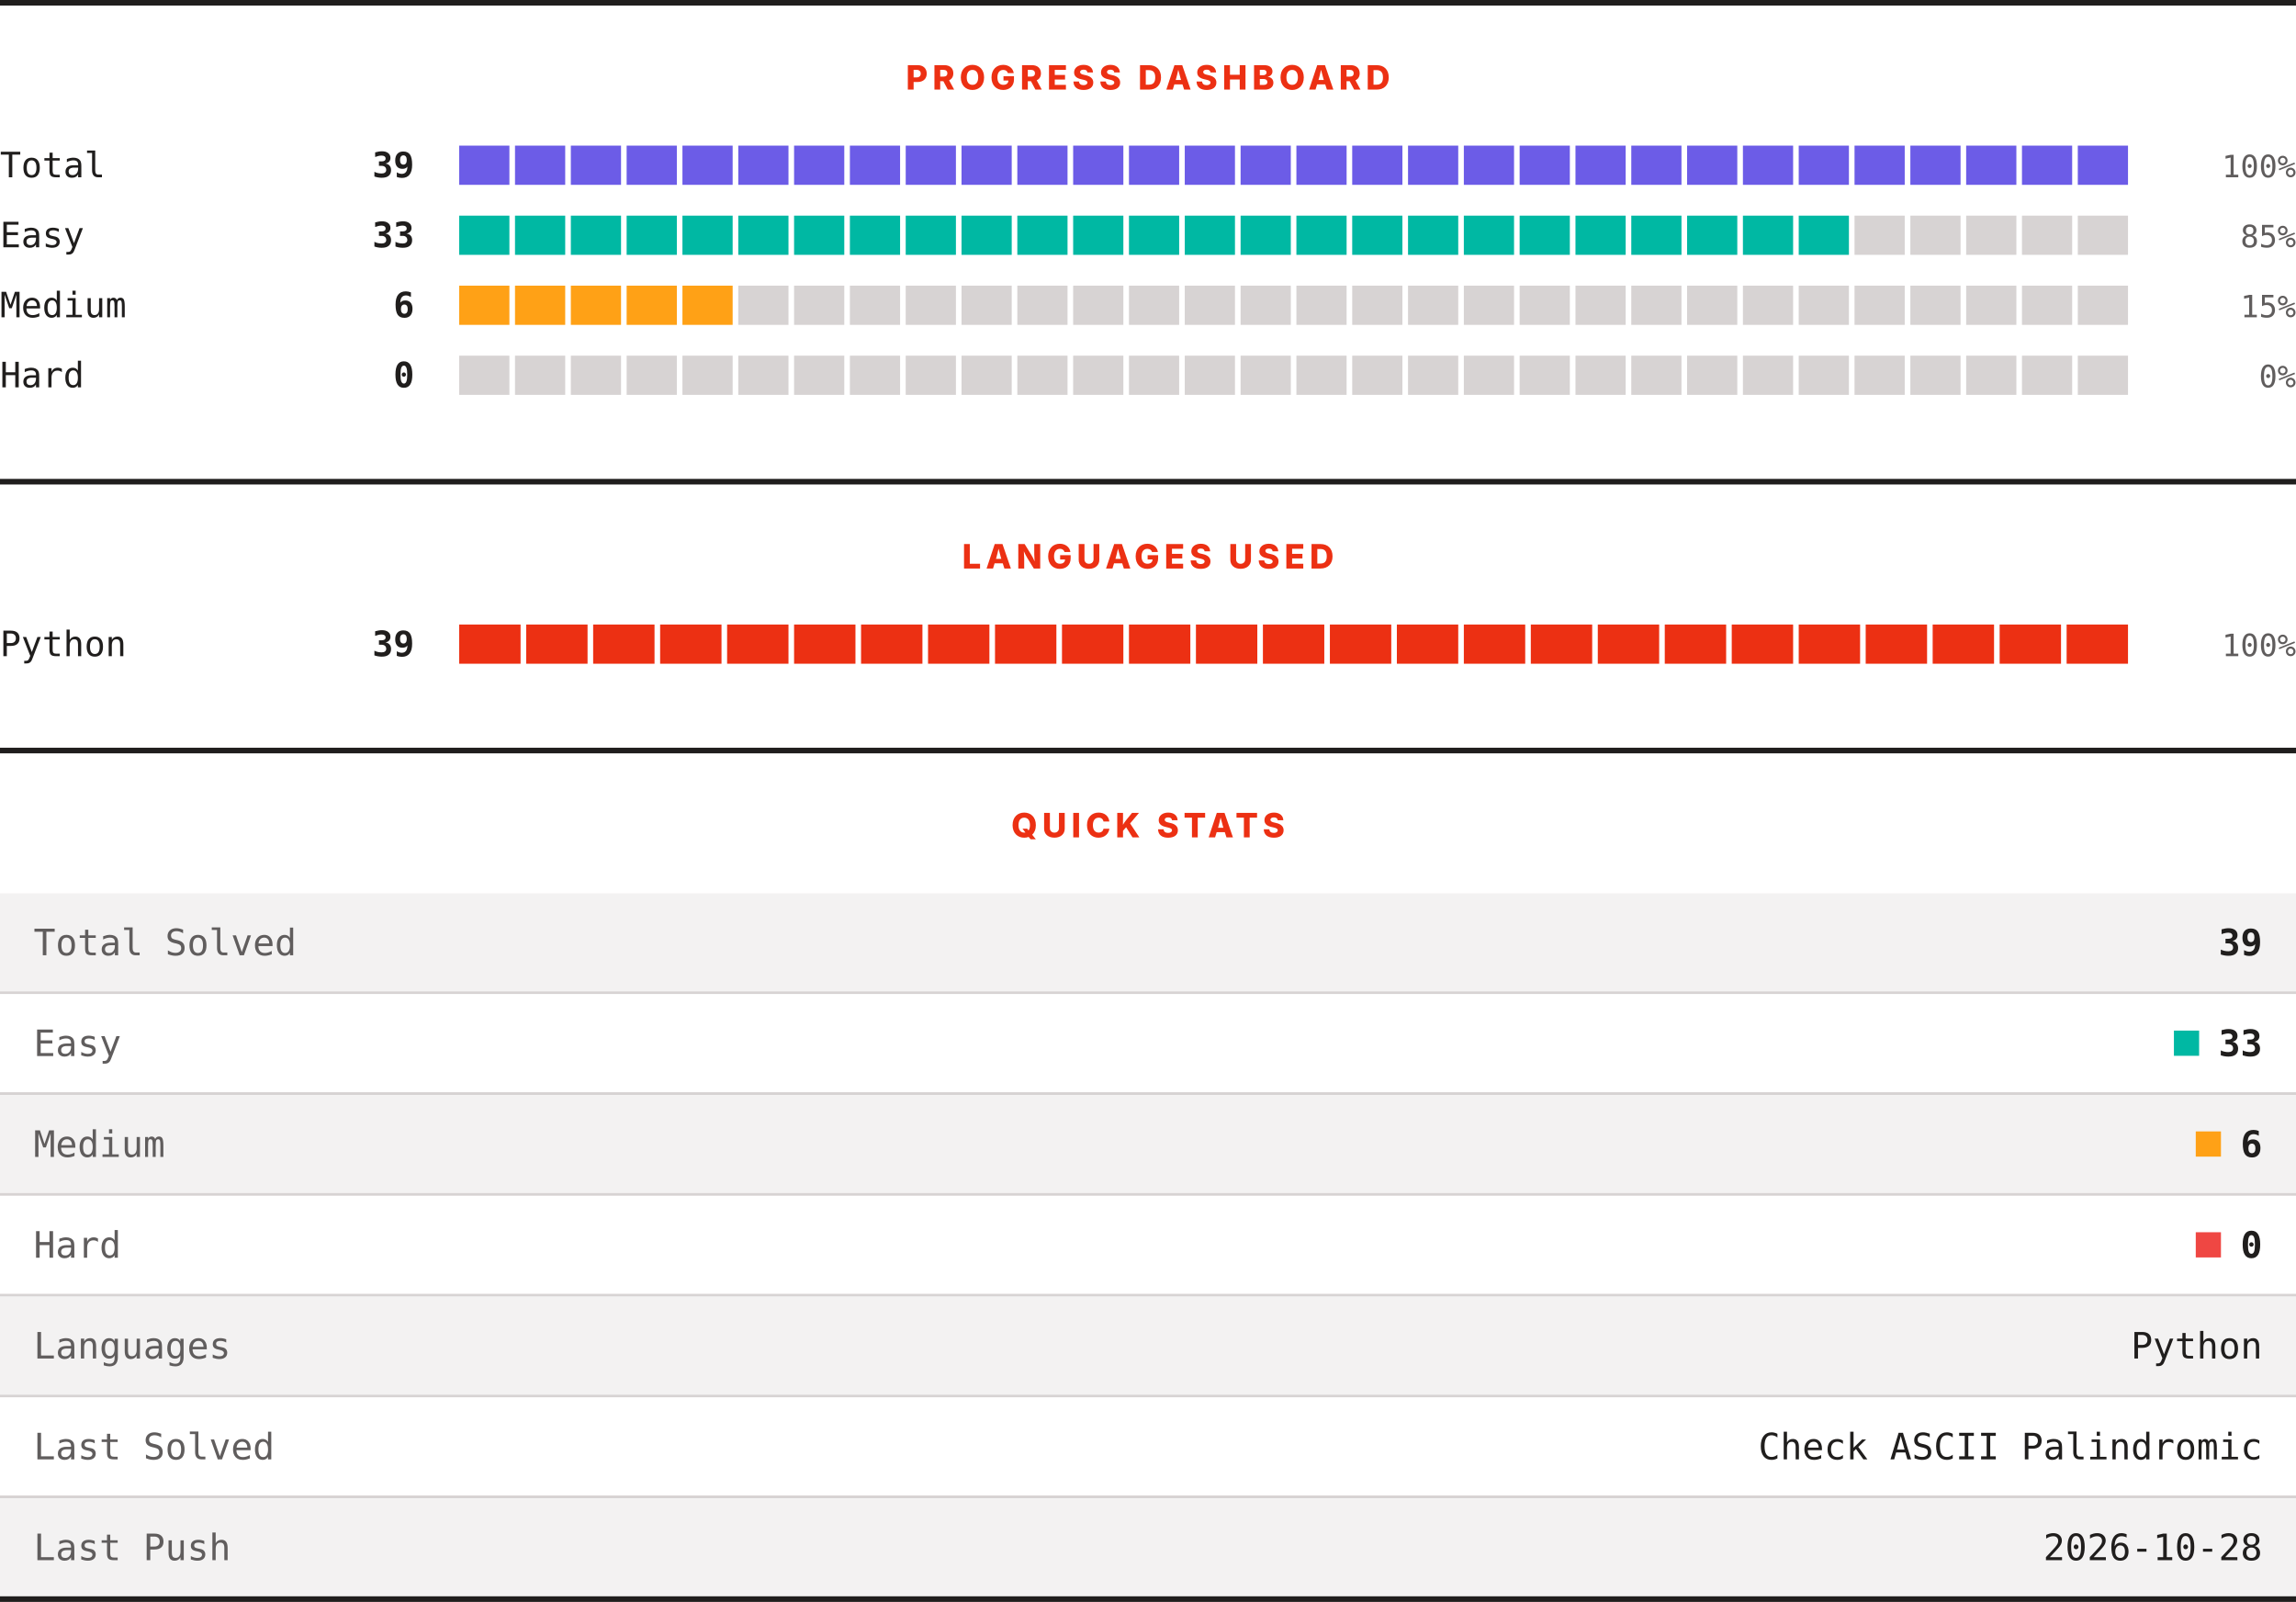
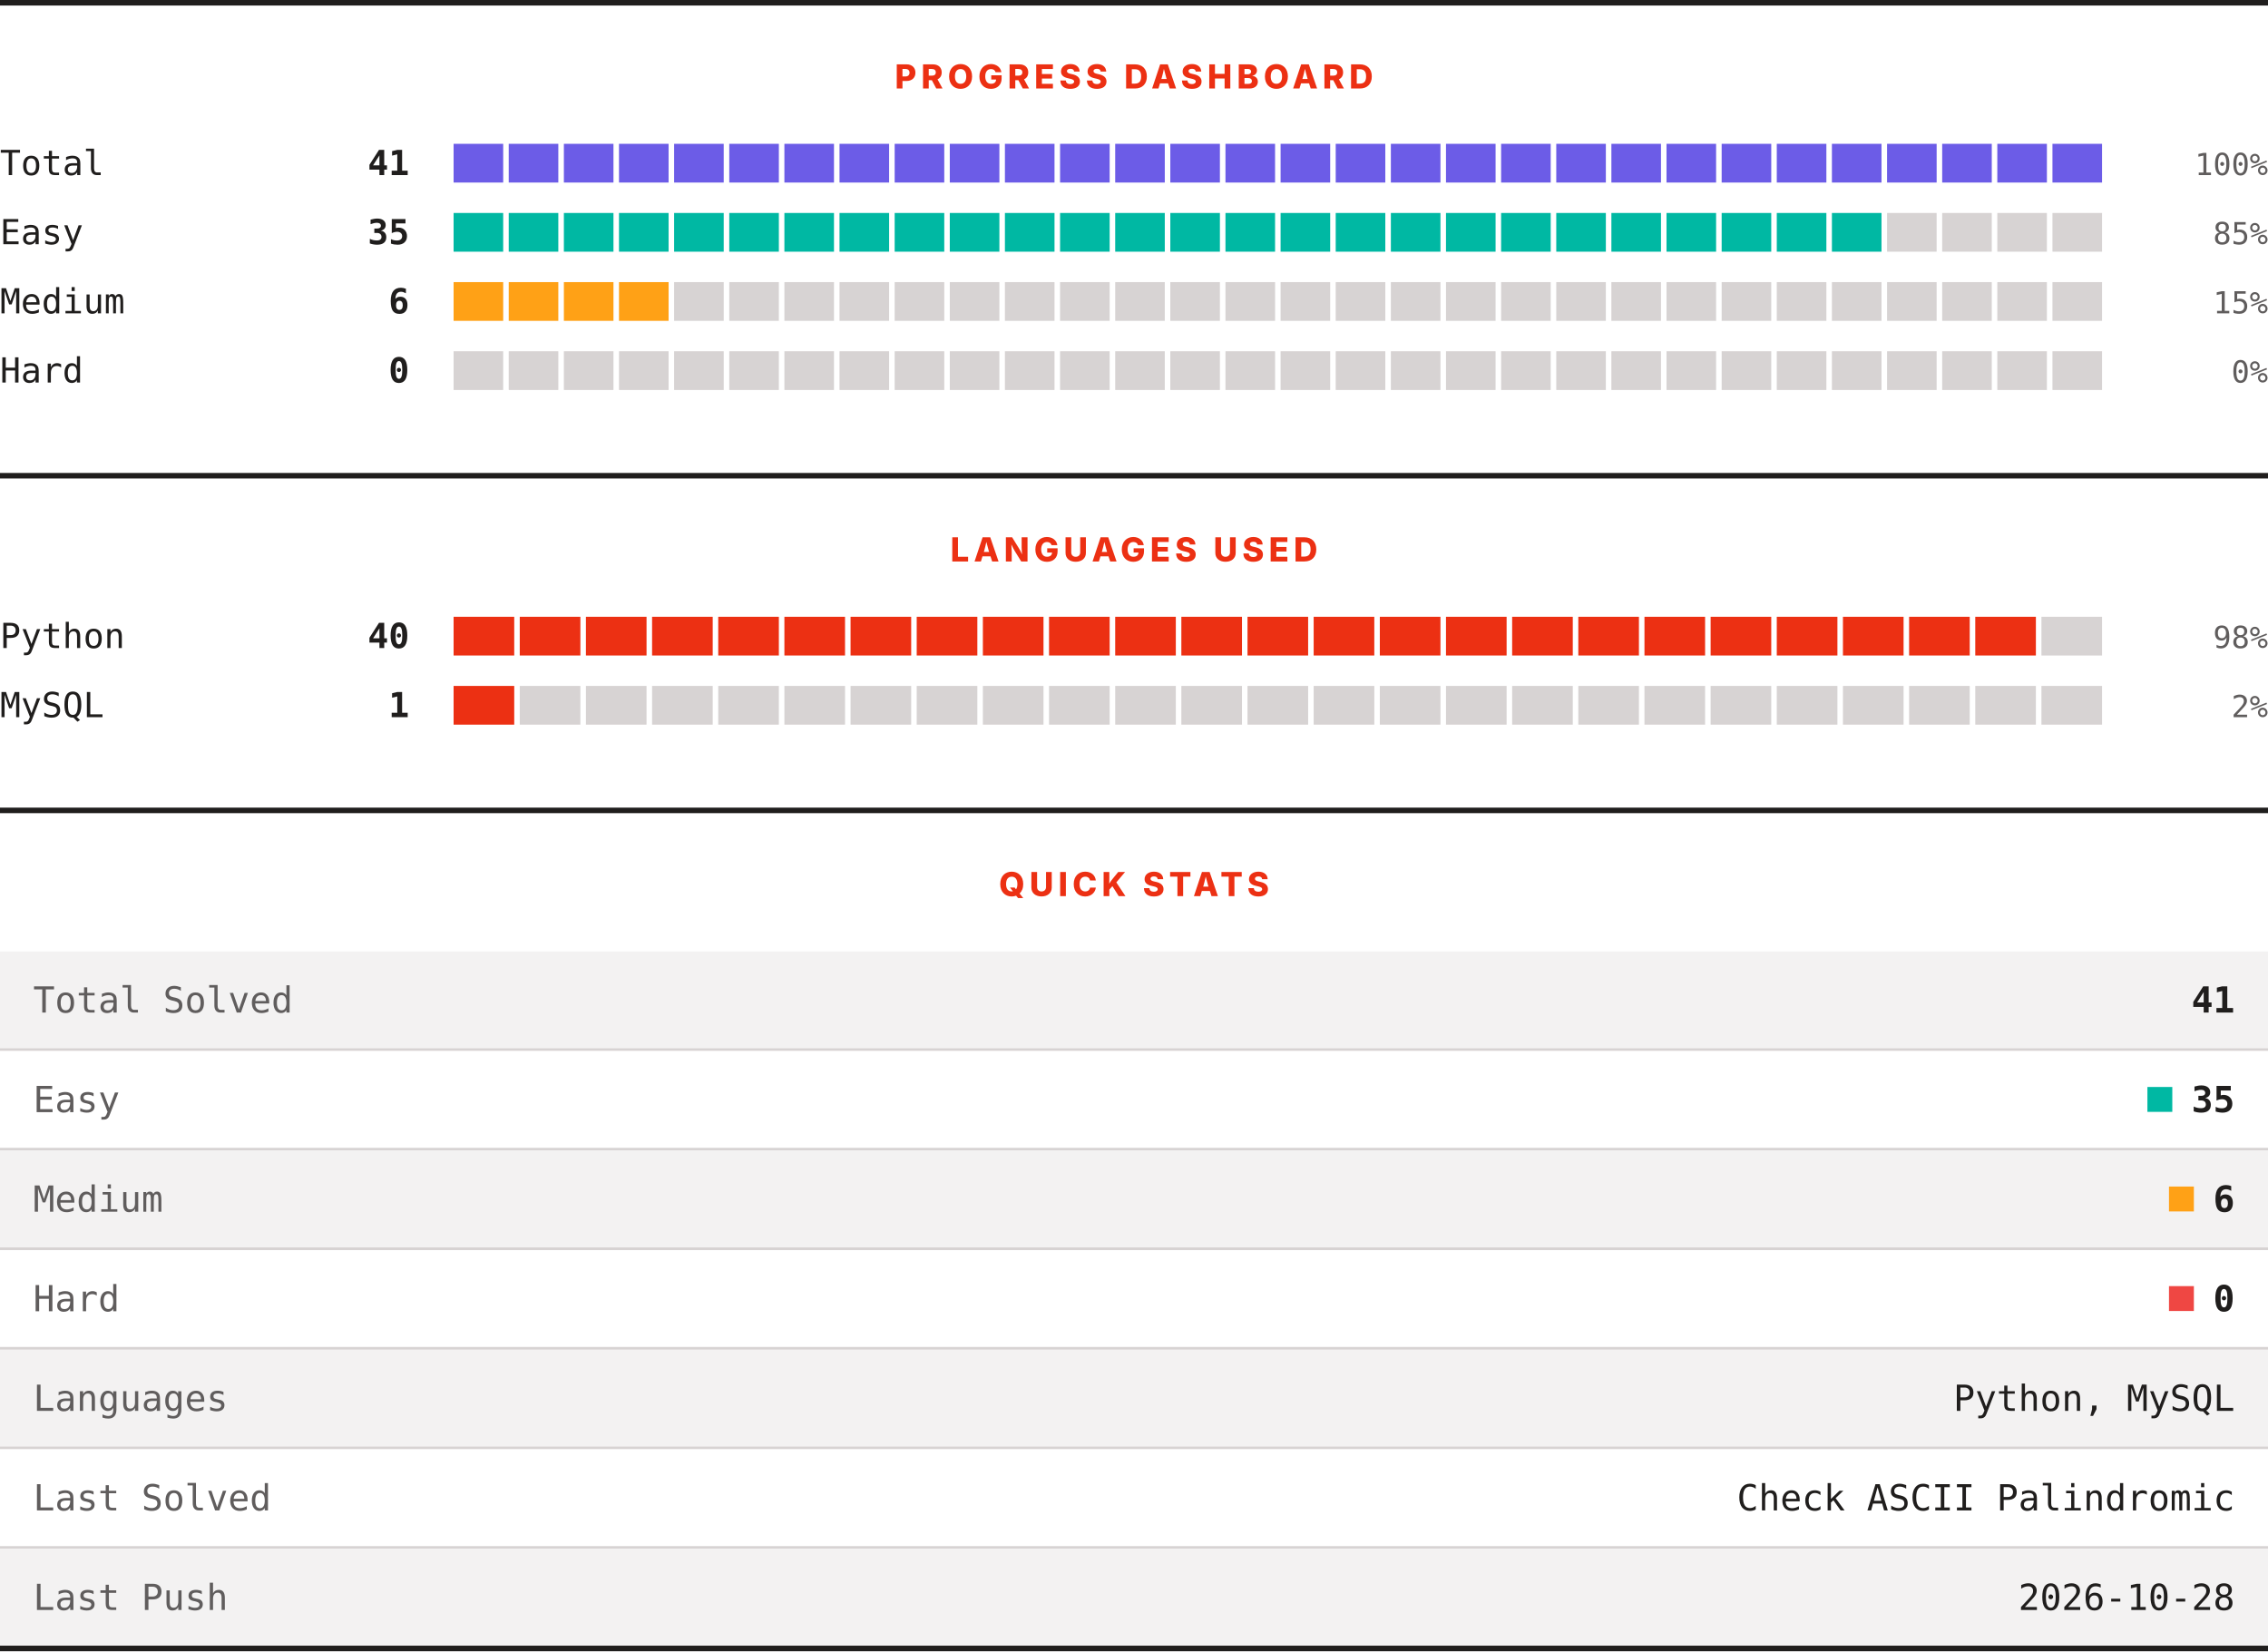
- <svg xmlns="http://www.w3.org/2000/svg" width="820" height="572" viewBox="0 0 820 572" role="img" aria-label="LeetCode progress, languages and quick stats">
-   <rect width="820" height="572" fill="#ffffff" />
+ <svg xmlns="http://www.w3.org/2000/svg" width="820" height="597" viewBox="0 0 820 597" role="img" aria-label="LeetCode progress, languages and quick stats">
+   <rect width="820" height="597" fill="#ffffff" />
  <rect x="0" y="0" width="820" height="2" fill="#201e1d" />
  <text x="410" y="32" text-anchor="middle" font-family="Archivo, system-ui, -apple-system, Segoe UI, sans-serif" font-size="12" font-weight="800" letter-spacing="1.68" fill="#ec3013">PROGRESS DASHBOARD</text>
  <text x="0" y="63.3" font-family="ui-monospace, SFMono-Regular, Menlo, Consolas, monospace" font-size="12.5" fill="#201e1d">Total</text>
-   <text x="148" y="63.3" text-anchor="end" font-family="ui-monospace, SFMono-Regular, Menlo, Consolas, monospace" font-size="12.5" font-weight="700" fill="#201e1d">39</text>
+   <text x="148" y="63.3" text-anchor="end" font-family="ui-monospace, SFMono-Regular, Menlo, Consolas, monospace" font-size="12.5" font-weight="700" fill="#201e1d">41</text>
  <rect x="164.00" y="52" width="17.93" height="14" fill="#6c5ce7" />
  <rect x="183.93" y="52" width="17.93" height="14" fill="#6c5ce7" />
  <rect x="203.87" y="52" width="17.93" height="14" fill="#6c5ce7" />
  <rect x="223.80" y="52" width="17.93" height="14" fill="#6c5ce7" />
  <rect x="243.73" y="52" width="17.93" height="14" fill="#6c5ce7" />
  <rect x="263.67" y="52" width="17.93" height="14" fill="#6c5ce7" />
  <rect x="283.60" y="52" width="17.93" height="14" fill="#6c5ce7" />
  <rect x="303.53" y="52" width="17.93" height="14" fill="#6c5ce7" />
  <rect x="323.47" y="52" width="17.93" height="14" fill="#6c5ce7" />
  <rect x="343.40" y="52" width="17.93" height="14" fill="#6c5ce7" />
  <rect x="363.33" y="52" width="17.93" height="14" fill="#6c5ce7" />
  <rect x="383.27" y="52" width="17.93" height="14" fill="#6c5ce7" />
  <rect x="403.20" y="52" width="17.93" height="14" fill="#6c5ce7" />
  <rect x="423.13" y="52" width="17.93" height="14" fill="#6c5ce7" />
  <rect x="443.07" y="52" width="17.93" height="14" fill="#6c5ce7" />
  <rect x="463.00" y="52" width="17.93" height="14" fill="#6c5ce7" />
  <rect x="482.93" y="52" width="17.93" height="14" fill="#6c5ce7" />
  <rect x="502.87" y="52" width="17.93" height="14" fill="#6c5ce7" />
  <rect x="522.80" y="52" width="17.93" height="14" fill="#6c5ce7" />
  <rect x="542.73" y="52" width="17.93" height="14" fill="#6c5ce7" />
  <rect x="562.67" y="52" width="17.93" height="14" fill="#6c5ce7" />
  <rect x="582.60" y="52" width="17.93" height="14" fill="#6c5ce7" />
  <rect x="602.53" y="52" width="17.93" height="14" fill="#6c5ce7" />
  <rect x="622.47" y="52" width="17.93" height="14" fill="#6c5ce7" />
  <rect x="642.40" y="52" width="17.93" height="14" fill="#6c5ce7" />
  <rect x="662.33" y="52" width="17.93" height="14" fill="#6c5ce7" />
  <rect x="682.27" y="52" width="17.93" height="14" fill="#6c5ce7" />
  <rect x="702.20" y="52" width="17.93" height="14" fill="#6c5ce7" />
  <rect x="722.13" y="52" width="17.93" height="14" fill="#6c5ce7" />
  <rect x="742.07" y="52" width="17.93" height="14" fill="#6c5ce7" />
  <text x="820" y="63.3" text-anchor="end" font-family="ui-monospace, SFMono-Regular, Menlo, Consolas, monospace" font-size="11" fill="#605d5d">100%</text>
  <text x="0" y="88.3" font-family="ui-monospace, SFMono-Regular, Menlo, Consolas, monospace" font-size="12.5" fill="#201e1d">Easy</text>
-   <text x="148" y="88.3" text-anchor="end" font-family="ui-monospace, SFMono-Regular, Menlo, Consolas, monospace" font-size="12.5" font-weight="700" fill="#201e1d">33</text>
+   <text x="148" y="88.3" text-anchor="end" font-family="ui-monospace, SFMono-Regular, Menlo, Consolas, monospace" font-size="12.5" font-weight="700" fill="#201e1d">35</text>
  <rect x="164.00" y="77" width="17.93" height="14" fill="#00b8a3" />
  <rect x="183.93" y="77" width="17.93" height="14" fill="#00b8a3" />
  <rect x="203.87" y="77" width="17.93" height="14" fill="#00b8a3" />
  <rect x="223.80" y="77" width="17.93" height="14" fill="#00b8a3" />
  <rect x="243.73" y="77" width="17.93" height="14" fill="#00b8a3" />
  <rect x="263.67" y="77" width="17.93" height="14" fill="#00b8a3" />
  <rect x="283.60" y="77" width="17.93" height="14" fill="#00b8a3" />
  <rect x="303.53" y="77" width="17.93" height="14" fill="#00b8a3" />
  <rect x="323.47" y="77" width="17.93" height="14" fill="#00b8a3" />
  <rect x="343.40" y="77" width="17.93" height="14" fill="#00b8a3" />
  <rect x="363.33" y="77" width="17.93" height="14" fill="#00b8a3" />
  <rect x="383.27" y="77" width="17.93" height="14" fill="#00b8a3" />
  <rect x="403.20" y="77" width="17.93" height="14" fill="#00b8a3" />
  <rect x="423.13" y="77" width="17.93" height="14" fill="#00b8a3" />
  <rect x="443.07" y="77" width="17.93" height="14" fill="#00b8a3" />
  <rect x="463.00" y="77" width="17.93" height="14" fill="#00b8a3" />
  <rect x="482.93" y="77" width="17.93" height="14" fill="#00b8a3" />
  <rect x="502.87" y="77" width="17.93" height="14" fill="#00b8a3" />
  <rect x="522.80" y="77" width="17.93" height="14" fill="#00b8a3" />
  <rect x="542.73" y="77" width="17.93" height="14" fill="#00b8a3" />
  <rect x="562.67" y="77" width="17.93" height="14" fill="#00b8a3" />
  <rect x="582.60" y="77" width="17.93" height="14" fill="#00b8a3" />
  <rect x="602.53" y="77" width="17.93" height="14" fill="#00b8a3" />
  <rect x="622.47" y="77" width="17.93" height="14" fill="#00b8a3" />
  <rect x="642.40" y="77" width="17.93" height="14" fill="#00b8a3" />
-   <rect x="662.33" y="77" width="17.93" height="14" fill="#d7d3d3" />
+   <rect x="662.33" y="77" width="17.93" height="14" fill="#00b8a3" />
  <rect x="682.27" y="77" width="17.93" height="14" fill="#d7d3d3" />
  <rect x="702.20" y="77" width="17.93" height="14" fill="#d7d3d3" />
  <rect x="722.13" y="77" width="17.93" height="14" fill="#d7d3d3" />
  <rect x="742.07" y="77" width="17.93" height="14" fill="#d7d3d3" />
  <text x="820" y="88.3" text-anchor="end" font-family="ui-monospace, SFMono-Regular, Menlo, Consolas, monospace" font-size="11" fill="#605d5d">85%</text>
  <text x="0" y="113.3" font-family="ui-monospace, SFMono-Regular, Menlo, Consolas, monospace" font-size="12.5" fill="#201e1d">Medium</text>
  <text x="148" y="113.3" text-anchor="end" font-family="ui-monospace, SFMono-Regular, Menlo, Consolas, monospace" font-size="12.5" font-weight="700" fill="#201e1d">6</text>
  <rect x="164.00" y="102" width="17.93" height="14" fill="#ffa116" />
  <rect x="183.93" y="102" width="17.93" height="14" fill="#ffa116" />
  <rect x="203.87" y="102" width="17.93" height="14" fill="#ffa116" />
  <rect x="223.80" y="102" width="17.93" height="14" fill="#ffa116" />
-   <rect x="243.73" y="102" width="17.93" height="14" fill="#ffa116" />
+   <rect x="243.73" y="102" width="17.93" height="14" fill="#d7d3d3" />
  <rect x="263.67" y="102" width="17.93" height="14" fill="#d7d3d3" />
  <rect x="283.60" y="102" width="17.93" height="14" fill="#d7d3d3" />
  <rect x="303.53" y="102" width="17.93" height="14" fill="#d7d3d3" />
  <rect x="323.47" y="102" width="17.93" height="14" fill="#d7d3d3" />
  <rect x="343.40" y="102" width="17.93" height="14" fill="#d7d3d3" />
  <rect x="363.33" y="102" width="17.93" height="14" fill="#d7d3d3" />
  <rect x="383.27" y="102" width="17.93" height="14" fill="#d7d3d3" />
  <rect x="403.20" y="102" width="17.93" height="14" fill="#d7d3d3" />
  <rect x="423.13" y="102" width="17.93" height="14" fill="#d7d3d3" />
  <rect x="443.07" y="102" width="17.93" height="14" fill="#d7d3d3" />
  <rect x="463.00" y="102" width="17.93" height="14" fill="#d7d3d3" />
  <rect x="482.93" y="102" width="17.93" height="14" fill="#d7d3d3" />
  <rect x="502.87" y="102" width="17.93" height="14" fill="#d7d3d3" />
  <rect x="522.80" y="102" width="17.93" height="14" fill="#d7d3d3" />
  <rect x="542.73" y="102" width="17.93" height="14" fill="#d7d3d3" />
  <rect x="562.67" y="102" width="17.93" height="14" fill="#d7d3d3" />
  <rect x="582.60" y="102" width="17.93" height="14" fill="#d7d3d3" />
  <rect x="602.53" y="102" width="17.93" height="14" fill="#d7d3d3" />
  <rect x="622.47" y="102" width="17.93" height="14" fill="#d7d3d3" />
  <rect x="642.40" y="102" width="17.93" height="14" fill="#d7d3d3" />
  <rect x="662.33" y="102" width="17.93" height="14" fill="#d7d3d3" />
  <rect x="682.27" y="102" width="17.93" height="14" fill="#d7d3d3" />
  <rect x="702.20" y="102" width="17.93" height="14" fill="#d7d3d3" />
  <rect x="722.13" y="102" width="17.93" height="14" fill="#d7d3d3" />
  <rect x="742.07" y="102" width="17.93" height="14" fill="#d7d3d3" />
  <text x="820" y="113.3" text-anchor="end" font-family="ui-monospace, SFMono-Regular, Menlo, Consolas, monospace" font-size="11" fill="#605d5d">15%</text>
  <text x="0" y="138.3" font-family="ui-monospace, SFMono-Regular, Menlo, Consolas, monospace" font-size="12.5" fill="#201e1d">Hard</text>
  <text x="148" y="138.3" text-anchor="end" font-family="ui-monospace, SFMono-Regular, Menlo, Consolas, monospace" font-size="12.5" font-weight="700" fill="#201e1d">0</text>
  <rect x="164.00" y="127" width="17.93" height="14" fill="#d7d3d3" />
  <rect x="183.93" y="127" width="17.93" height="14" fill="#d7d3d3" />
  <rect x="203.87" y="127" width="17.93" height="14" fill="#d7d3d3" />
  <rect x="223.80" y="127" width="17.93" height="14" fill="#d7d3d3" />
  <rect x="243.73" y="127" width="17.93" height="14" fill="#d7d3d3" />
  <rect x="263.67" y="127" width="17.93" height="14" fill="#d7d3d3" />
  <rect x="283.60" y="127" width="17.93" height="14" fill="#d7d3d3" />
  <rect x="303.53" y="127" width="17.93" height="14" fill="#d7d3d3" />
  <rect x="323.47" y="127" width="17.93" height="14" fill="#d7d3d3" />
  <rect x="343.40" y="127" width="17.93" height="14" fill="#d7d3d3" />
  <rect x="363.33" y="127" width="17.93" height="14" fill="#d7d3d3" />
  <rect x="383.27" y="127" width="17.93" height="14" fill="#d7d3d3" />
  <rect x="403.20" y="127" width="17.93" height="14" fill="#d7d3d3" />
  <rect x="423.13" y="127" width="17.93" height="14" fill="#d7d3d3" />
  <rect x="443.07" y="127" width="17.93" height="14" fill="#d7d3d3" />
  <rect x="463.00" y="127" width="17.93" height="14" fill="#d7d3d3" />
  <rect x="482.93" y="127" width="17.93" height="14" fill="#d7d3d3" />
  <rect x="502.87" y="127" width="17.93" height="14" fill="#d7d3d3" />
  <rect x="522.80" y="127" width="17.93" height="14" fill="#d7d3d3" />
  <rect x="542.73" y="127" width="17.93" height="14" fill="#d7d3d3" />
  <rect x="562.67" y="127" width="17.93" height="14" fill="#d7d3d3" />
  <rect x="582.60" y="127" width="17.93" height="14" fill="#d7d3d3" />
  <rect x="602.53" y="127" width="17.93" height="14" fill="#d7d3d3" />
  <rect x="622.47" y="127" width="17.93" height="14" fill="#d7d3d3" />
  <rect x="642.40" y="127" width="17.93" height="14" fill="#d7d3d3" />
  <rect x="662.33" y="127" width="17.93" height="14" fill="#d7d3d3" />
  <rect x="682.27" y="127" width="17.93" height="14" fill="#d7d3d3" />
  <rect x="702.20" y="127" width="17.93" height="14" fill="#d7d3d3" />
  <rect x="722.13" y="127" width="17.93" height="14" fill="#d7d3d3" />
  <rect x="742.07" y="127" width="17.93" height="14" fill="#d7d3d3" />
  <text x="820" y="138.3" text-anchor="end" font-family="ui-monospace, SFMono-Regular, Menlo, Consolas, monospace" font-size="11" fill="#605d5d">0%</text>
  <rect x="0" y="171" width="820" height="2" fill="#201e1d" />
  <text x="410" y="203" text-anchor="middle" font-family="Archivo, system-ui, -apple-system, Segoe UI, sans-serif" font-size="12" font-weight="800" letter-spacing="1.68" fill="#ec3013">LANGUAGES USED</text>
  <text x="0" y="234.3" font-family="ui-monospace, SFMono-Regular, Menlo, Consolas, monospace" font-size="12.5" fill="#201e1d">Python</text>
-   <text x="148" y="234.3" text-anchor="end" font-family="ui-monospace, SFMono-Regular, Menlo, Consolas, monospace" font-size="12.5" font-weight="700" fill="#201e1d">39</text>
+   <text x="148" y="234.3" text-anchor="end" font-family="ui-monospace, SFMono-Regular, Menlo, Consolas, monospace" font-size="12.5" font-weight="700" fill="#201e1d">40</text>
  <rect x="164.00" y="223" width="21.92" height="14" fill="#ec3013" />
  <rect x="187.92" y="223" width="21.92" height="14" fill="#ec3013" />
  <rect x="211.84" y="223" width="21.92" height="14" fill="#ec3013" />
  <rect x="235.76" y="223" width="21.92" height="14" fill="#ec3013" />
  <rect x="259.68" y="223" width="21.92" height="14" fill="#ec3013" />
  <rect x="283.60" y="223" width="21.92" height="14" fill="#ec3013" />
  <rect x="307.52" y="223" width="21.92" height="14" fill="#ec3013" />
  <rect x="331.44" y="223" width="21.92" height="14" fill="#ec3013" />
  <rect x="355.36" y="223" width="21.92" height="14" fill="#ec3013" />
  <rect x="379.28" y="223" width="21.92" height="14" fill="#ec3013" />
  <rect x="403.20" y="223" width="21.92" height="14" fill="#ec3013" />
  <rect x="427.12" y="223" width="21.92" height="14" fill="#ec3013" />
  <rect x="451.04" y="223" width="21.92" height="14" fill="#ec3013" />
  <rect x="474.96" y="223" width="21.92" height="14" fill="#ec3013" />
  <rect x="498.88" y="223" width="21.92" height="14" fill="#ec3013" />
  <rect x="522.80" y="223" width="21.92" height="14" fill="#ec3013" />
  <rect x="546.72" y="223" width="21.92" height="14" fill="#ec3013" />
  <rect x="570.64" y="223" width="21.92" height="14" fill="#ec3013" />
  <rect x="594.56" y="223" width="21.92" height="14" fill="#ec3013" />
  <rect x="618.48" y="223" width="21.92" height="14" fill="#ec3013" />
  <rect x="642.40" y="223" width="21.92" height="14" fill="#ec3013" />
  <rect x="666.32" y="223" width="21.92" height="14" fill="#ec3013" />
  <rect x="690.24" y="223" width="21.92" height="14" fill="#ec3013" />
  <rect x="714.16" y="223" width="21.92" height="14" fill="#ec3013" />
-   <rect x="738.08" y="223" width="21.92" height="14" fill="#ec3013" />
-   <text x="820" y="234.3" text-anchor="end" font-family="ui-monospace, SFMono-Regular, Menlo, Consolas, monospace" font-size="11" fill="#605d5d">100%</text>
-   <rect x="0" y="267" width="820" height="2" fill="#201e1d" />
-   <text x="410" y="299" text-anchor="middle" font-family="Archivo, system-ui, -apple-system, Segoe UI, sans-serif" font-size="12" font-weight="800" letter-spacing="1.68" fill="#ec3013">QUICK STATS</text>
-   <rect x="0" y="319" width="820" height="35" fill="#f3f2f2" />
-   <text x="12" y="341.1" font-family="ui-monospace, SFMono-Regular, Menlo, Consolas, monospace" font-size="13" fill="#605d5d">Total Solved</text>
-   <text x="808" y="341.1" text-anchor="end" font-family="ui-monospace, SFMono-Regular, Menlo, Consolas, monospace" font-size="13" font-weight="700" fill="#201e1d">39</text>
-   <rect x="0" y="354" width="820" height="1" fill="#d7d3d3" />
-   <rect x="0" y="355" width="820" height="35" fill="#ffffff" />
-   <text x="12" y="377.1" font-family="ui-monospace, SFMono-Regular, Menlo, Consolas, monospace" font-size="13" fill="#605d5d">Easy</text>
-   <rect x="776.4" y="368" width="9" height="9" fill="#00b8a3" />
-   <text x="808" y="377.1" text-anchor="end" font-family="ui-monospace, SFMono-Regular, Menlo, Consolas, monospace" font-size="13" font-weight="700" fill="#201e1d">33</text>
-   <rect x="0" y="390" width="820" height="1" fill="#d7d3d3" />
-   <rect x="0" y="391" width="820" height="35" fill="#f3f2f2" />
-   <text x="12" y="413.1" font-family="ui-monospace, SFMono-Regular, Menlo, Consolas, monospace" font-size="13" fill="#605d5d">Medium</text>
-   <rect x="784.2" y="404" width="9" height="9" fill="#ffa116" />
-   <text x="808" y="413.1" text-anchor="end" font-family="ui-monospace, SFMono-Regular, Menlo, Consolas, monospace" font-size="13" font-weight="700" fill="#201e1d">6</text>
-   <rect x="0" y="426" width="820" height="1" fill="#d7d3d3" />
-   <rect x="0" y="427" width="820" height="35" fill="#ffffff" />
-   <text x="12" y="449.1" font-family="ui-monospace, SFMono-Regular, Menlo, Consolas, monospace" font-size="13" fill="#605d5d">Hard</text>
-   <rect x="784.2" y="440" width="9" height="9" fill="#ef4743" />
-   <text x="808" y="449.1" text-anchor="end" font-family="ui-monospace, SFMono-Regular, Menlo, Consolas, monospace" font-size="13" font-weight="700" fill="#201e1d">0</text>
-   <rect x="0" y="462" width="820" height="1" fill="#d7d3d3" />
-   <rect x="0" y="463" width="820" height="35" fill="#f3f2f2" />
-   <text x="12" y="485.1" font-family="ui-monospace, SFMono-Regular, Menlo, Consolas, monospace" font-size="13" fill="#605d5d">Languages</text>
-   <text x="808" y="485.1" text-anchor="end" font-family="ui-monospace, SFMono-Regular, Menlo, Consolas, monospace" font-size="13" fill="#201e1d">Python</text>
-   <rect x="0" y="498" width="820" height="1" fill="#d7d3d3" />
-   <rect x="0" y="499" width="820" height="35" fill="#ffffff" />
-   <text x="12" y="521.1" font-family="ui-monospace, SFMono-Regular, Menlo, Consolas, monospace" font-size="13" fill="#605d5d">Last Solved</text>
-   <text x="808" y="521.1" text-anchor="end" font-family="ui-monospace, SFMono-Regular, Menlo, Consolas, monospace" font-size="13" fill="#201e1d">Check ASCII Palindromic</text>
-   <rect x="0" y="534" width="820" height="1" fill="#d7d3d3" />
-   <rect x="0" y="535" width="820" height="35" fill="#f3f2f2" />
-   <text x="12" y="557.1" font-family="ui-monospace, SFMono-Regular, Menlo, Consolas, monospace" font-size="13" fill="#605d5d">Last Push</text>
-   <text x="808" y="557.1" text-anchor="end" font-family="ui-monospace, SFMono-Regular, Menlo, Consolas, monospace" font-size="13" fill="#201e1d">2026-10-28</text>
-   <rect x="0" y="570" width="820" height="2" fill="#201e1d" />
+   <rect x="738.08" y="223" width="21.92" height="14" fill="#d7d3d3" />
+   <text x="820" y="234.3" text-anchor="end" font-family="ui-monospace, SFMono-Regular, Menlo, Consolas, monospace" font-size="11" fill="#605d5d">98%</text>
+   <text x="0" y="259.3" font-family="ui-monospace, SFMono-Regular, Menlo, Consolas, monospace" font-size="12.5" fill="#201e1d">MySQL</text>
+   <text x="148" y="259.3" text-anchor="end" font-family="ui-monospace, SFMono-Regular, Menlo, Consolas, monospace" font-size="12.5" font-weight="700" fill="#201e1d">1</text>
+   <rect x="164.00" y="248" width="21.92" height="14" fill="#ec3013" />
+   <rect x="187.92" y="248" width="21.92" height="14" fill="#d7d3d3" />
+   <rect x="211.84" y="248" width="21.92" height="14" fill="#d7d3d3" />
+   <rect x="235.76" y="248" width="21.92" height="14" fill="#d7d3d3" />
+   <rect x="259.68" y="248" width="21.92" height="14" fill="#d7d3d3" />
+   <rect x="283.60" y="248" width="21.92" height="14" fill="#d7d3d3" />
+   <rect x="307.52" y="248" width="21.92" height="14" fill="#d7d3d3" />
+   <rect x="331.44" y="248" width="21.92" height="14" fill="#d7d3d3" />
+   <rect x="355.36" y="248" width="21.92" height="14" fill="#d7d3d3" />
+   <rect x="379.28" y="248" width="21.92" height="14" fill="#d7d3d3" />
+   <rect x="403.20" y="248" width="21.92" height="14" fill="#d7d3d3" />
+   <rect x="427.12" y="248" width="21.92" height="14" fill="#d7d3d3" />
+   <rect x="451.04" y="248" width="21.92" height="14" fill="#d7d3d3" />
+   <rect x="474.96" y="248" width="21.92" height="14" fill="#d7d3d3" />
+   <rect x="498.88" y="248" width="21.92" height="14" fill="#d7d3d3" />
+   <rect x="522.80" y="248" width="21.92" height="14" fill="#d7d3d3" />
+   <rect x="546.72" y="248" width="21.92" height="14" fill="#d7d3d3" />
+   <rect x="570.64" y="248" width="21.92" height="14" fill="#d7d3d3" />
+   <rect x="594.56" y="248" width="21.92" height="14" fill="#d7d3d3" />
+   <rect x="618.48" y="248" width="21.92" height="14" fill="#d7d3d3" />
+   <rect x="642.40" y="248" width="21.92" height="14" fill="#d7d3d3" />
+   <rect x="666.32" y="248" width="21.92" height="14" fill="#d7d3d3" />
+   <rect x="690.24" y="248" width="21.92" height="14" fill="#d7d3d3" />
+   <rect x="714.16" y="248" width="21.92" height="14" fill="#d7d3d3" />
+   <rect x="738.08" y="248" width="21.92" height="14" fill="#d7d3d3" />
+   <text x="820" y="259.3" text-anchor="end" font-family="ui-monospace, SFMono-Regular, Menlo, Consolas, monospace" font-size="11" fill="#605d5d">2%</text>
+   <rect x="0" y="292" width="820" height="2" fill="#201e1d" />
+   <text x="410" y="324" text-anchor="middle" font-family="Archivo, system-ui, -apple-system, Segoe UI, sans-serif" font-size="12" font-weight="800" letter-spacing="1.68" fill="#ec3013">QUICK STATS</text>
+   <rect x="0" y="344" width="820" height="35" fill="#f3f2f2" />
+   <text x="12" y="366.1" font-family="ui-monospace, SFMono-Regular, Menlo, Consolas, monospace" font-size="13" fill="#605d5d">Total Solved</text>
+   <text x="808" y="366.1" text-anchor="end" font-family="ui-monospace, SFMono-Regular, Menlo, Consolas, monospace" font-size="13" font-weight="700" fill="#201e1d">41</text>
+   <rect x="0" y="379" width="820" height="1" fill="#d7d3d3" />
+   <rect x="0" y="380" width="820" height="35" fill="#ffffff" />
+   <text x="12" y="402.1" font-family="ui-monospace, SFMono-Regular, Menlo, Consolas, monospace" font-size="13" fill="#605d5d">Easy</text>
+   <rect x="776.4" y="393" width="9" height="9" fill="#00b8a3" />
+   <text x="808" y="402.1" text-anchor="end" font-family="ui-monospace, SFMono-Regular, Menlo, Consolas, monospace" font-size="13" font-weight="700" fill="#201e1d">35</text>
+   <rect x="0" y="415" width="820" height="1" fill="#d7d3d3" />
+   <rect x="0" y="416" width="820" height="35" fill="#f3f2f2" />
+   <text x="12" y="438.1" font-family="ui-monospace, SFMono-Regular, Menlo, Consolas, monospace" font-size="13" fill="#605d5d">Medium</text>
+   <rect x="784.2" y="429" width="9" height="9" fill="#ffa116" />
+   <text x="808" y="438.1" text-anchor="end" font-family="ui-monospace, SFMono-Regular, Menlo, Consolas, monospace" font-size="13" font-weight="700" fill="#201e1d">6</text>
+   <rect x="0" y="451" width="820" height="1" fill="#d7d3d3" />
+   <rect x="0" y="452" width="820" height="35" fill="#ffffff" />
+   <text x="12" y="474.1" font-family="ui-monospace, SFMono-Regular, Menlo, Consolas, monospace" font-size="13" fill="#605d5d">Hard</text>
+   <rect x="784.2" y="465" width="9" height="9" fill="#ef4743" />
+   <text x="808" y="474.1" text-anchor="end" font-family="ui-monospace, SFMono-Regular, Menlo, Consolas, monospace" font-size="13" font-weight="700" fill="#201e1d">0</text>
+   <rect x="0" y="487" width="820" height="1" fill="#d7d3d3" />
+   <rect x="0" y="488" width="820" height="35" fill="#f3f2f2" />
+   <text x="12" y="510.1" font-family="ui-monospace, SFMono-Regular, Menlo, Consolas, monospace" font-size="13" fill="#605d5d">Languages</text>
+   <text x="808" y="510.1" text-anchor="end" font-family="ui-monospace, SFMono-Regular, Menlo, Consolas, monospace" font-size="13" fill="#201e1d">Python, MySQL</text>
+   <rect x="0" y="523" width="820" height="1" fill="#d7d3d3" />
+   <rect x="0" y="524" width="820" height="35" fill="#ffffff" />
+   <text x="12" y="546.1" font-family="ui-monospace, SFMono-Regular, Menlo, Consolas, monospace" font-size="13" fill="#605d5d">Last Solved</text>
+   <text x="808" y="546.1" text-anchor="end" font-family="ui-monospace, SFMono-Regular, Menlo, Consolas, monospace" font-size="13" fill="#201e1d">Check ASCII Palindromic</text>
+   <rect x="0" y="559" width="820" height="1" fill="#d7d3d3" />
+   <rect x="0" y="560" width="820" height="35" fill="#f3f2f2" />
+   <text x="12" y="582.1" font-family="ui-monospace, SFMono-Regular, Menlo, Consolas, monospace" font-size="13" fill="#605d5d">Last Push</text>
+   <text x="808" y="582.1" text-anchor="end" font-family="ui-monospace, SFMono-Regular, Menlo, Consolas, monospace" font-size="13" fill="#201e1d">2026-10-28</text>
+   <rect x="0" y="595" width="820" height="2" fill="#201e1d" />
</svg>
